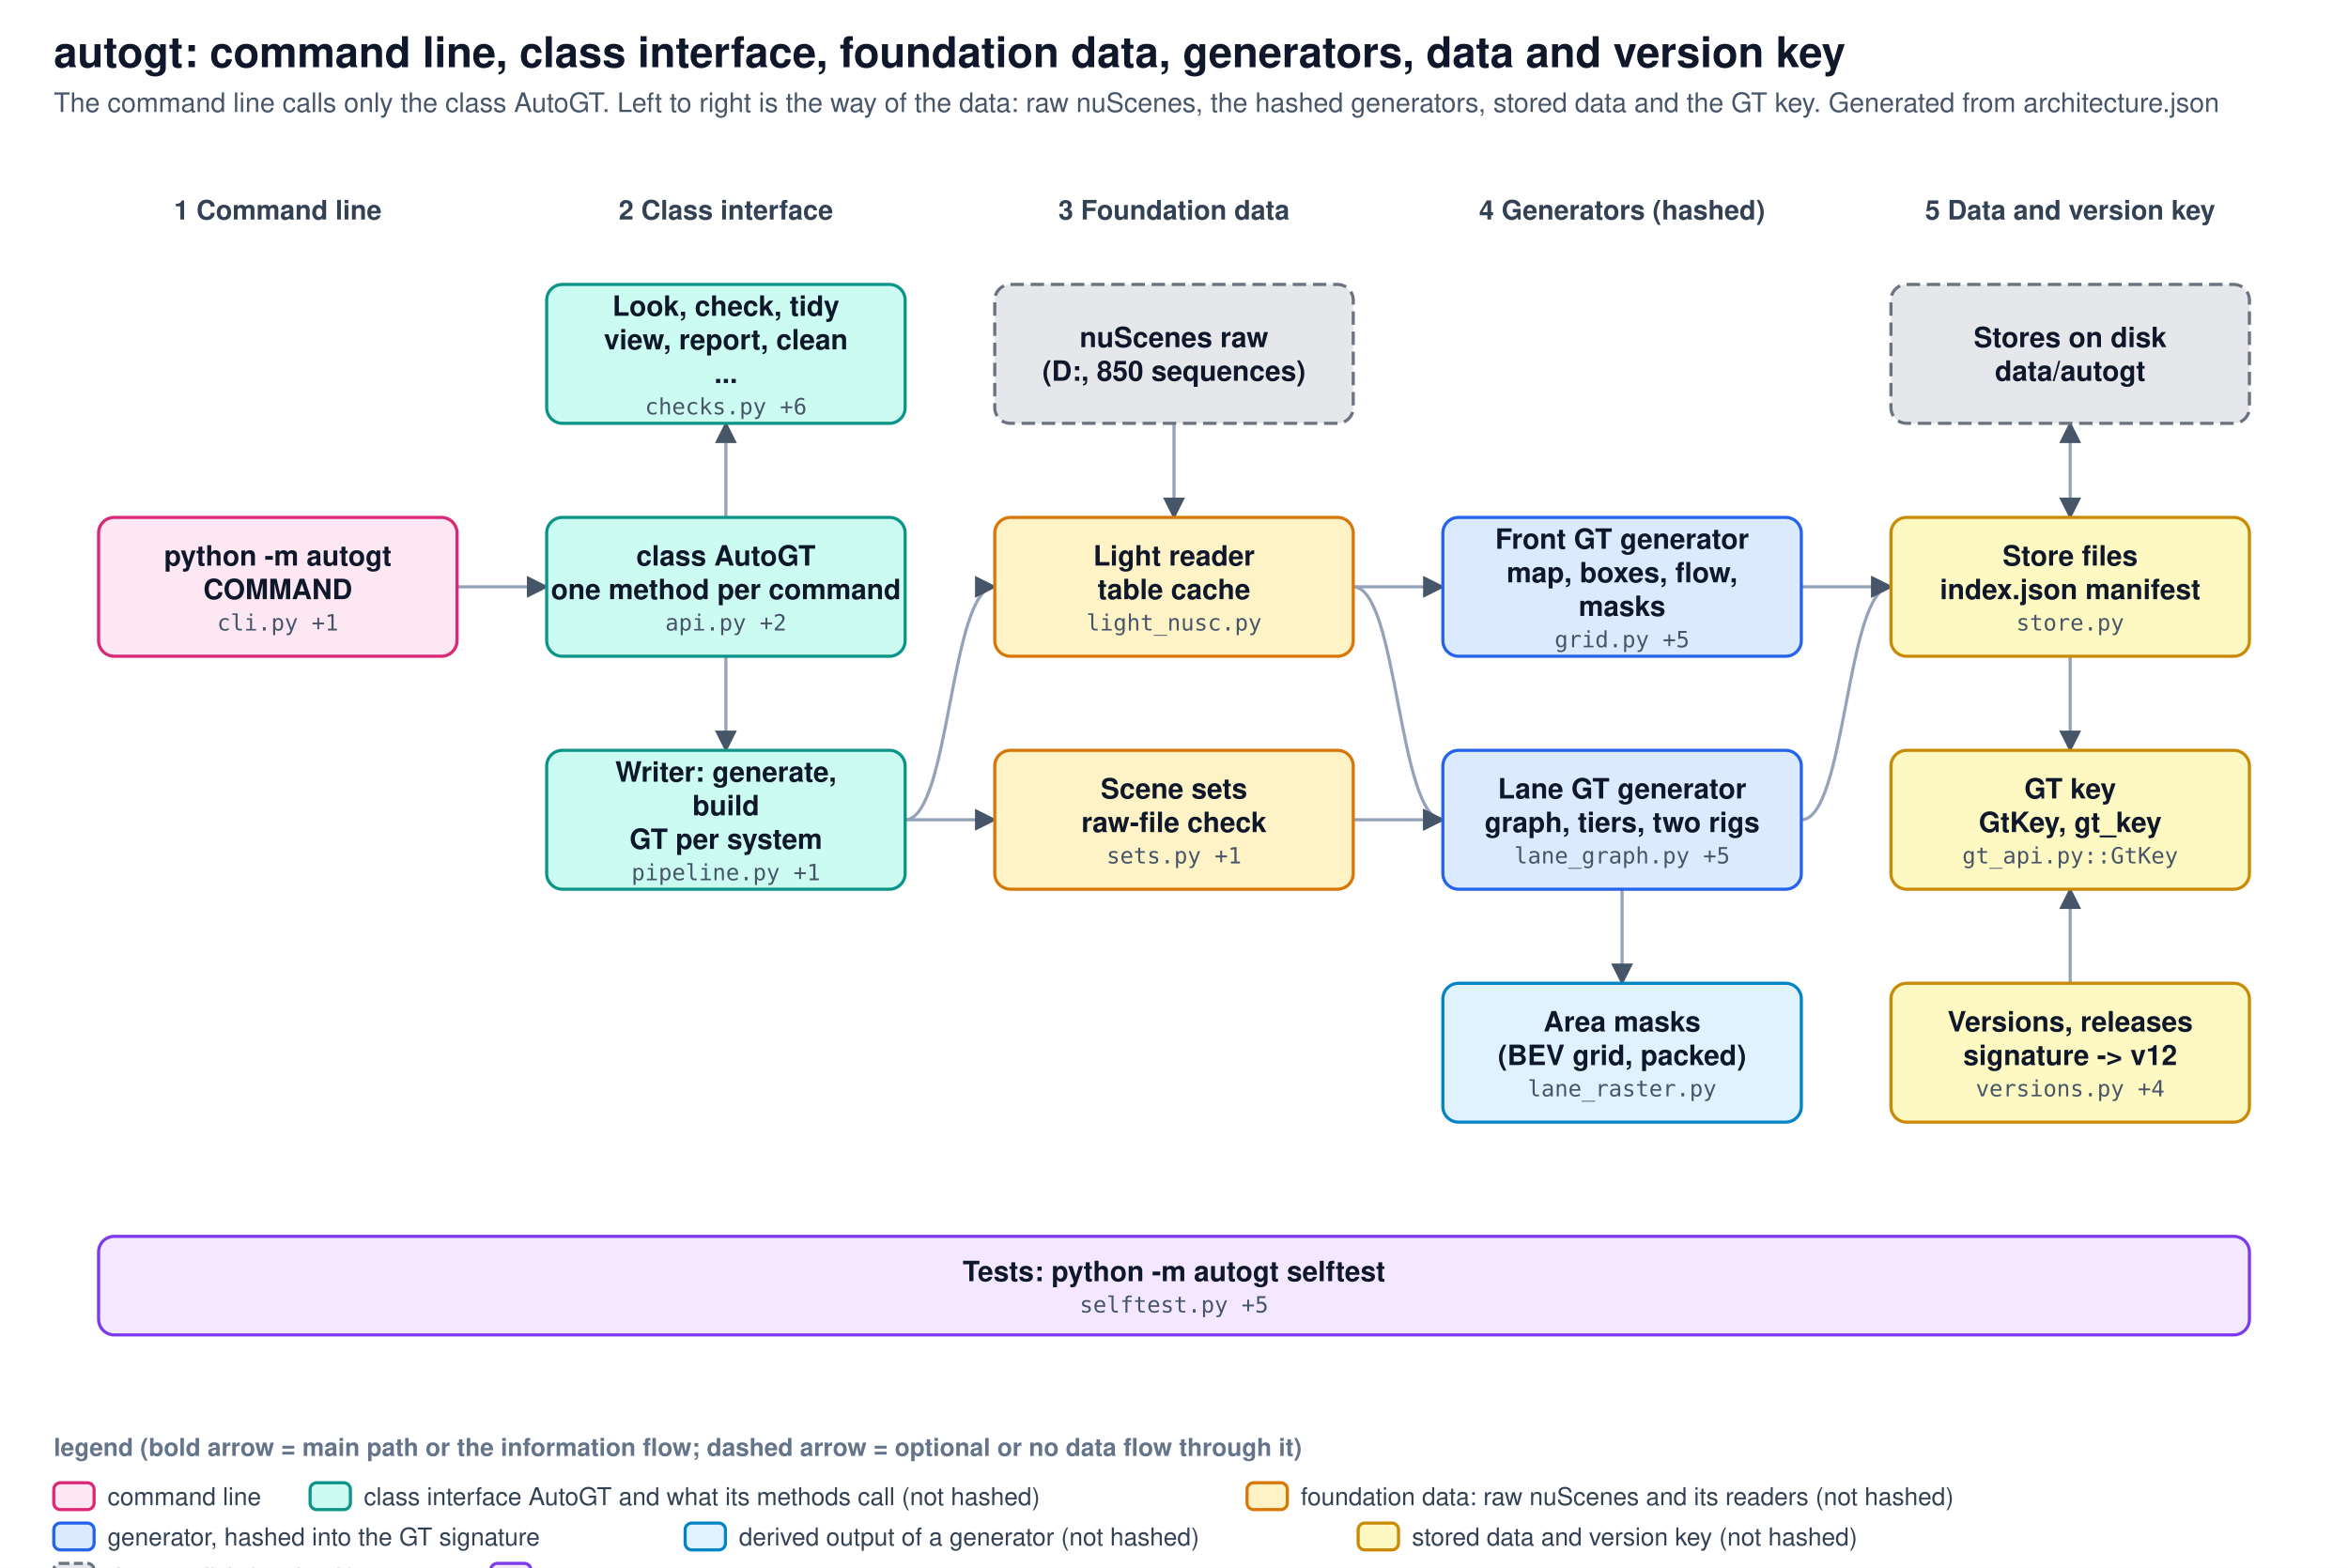
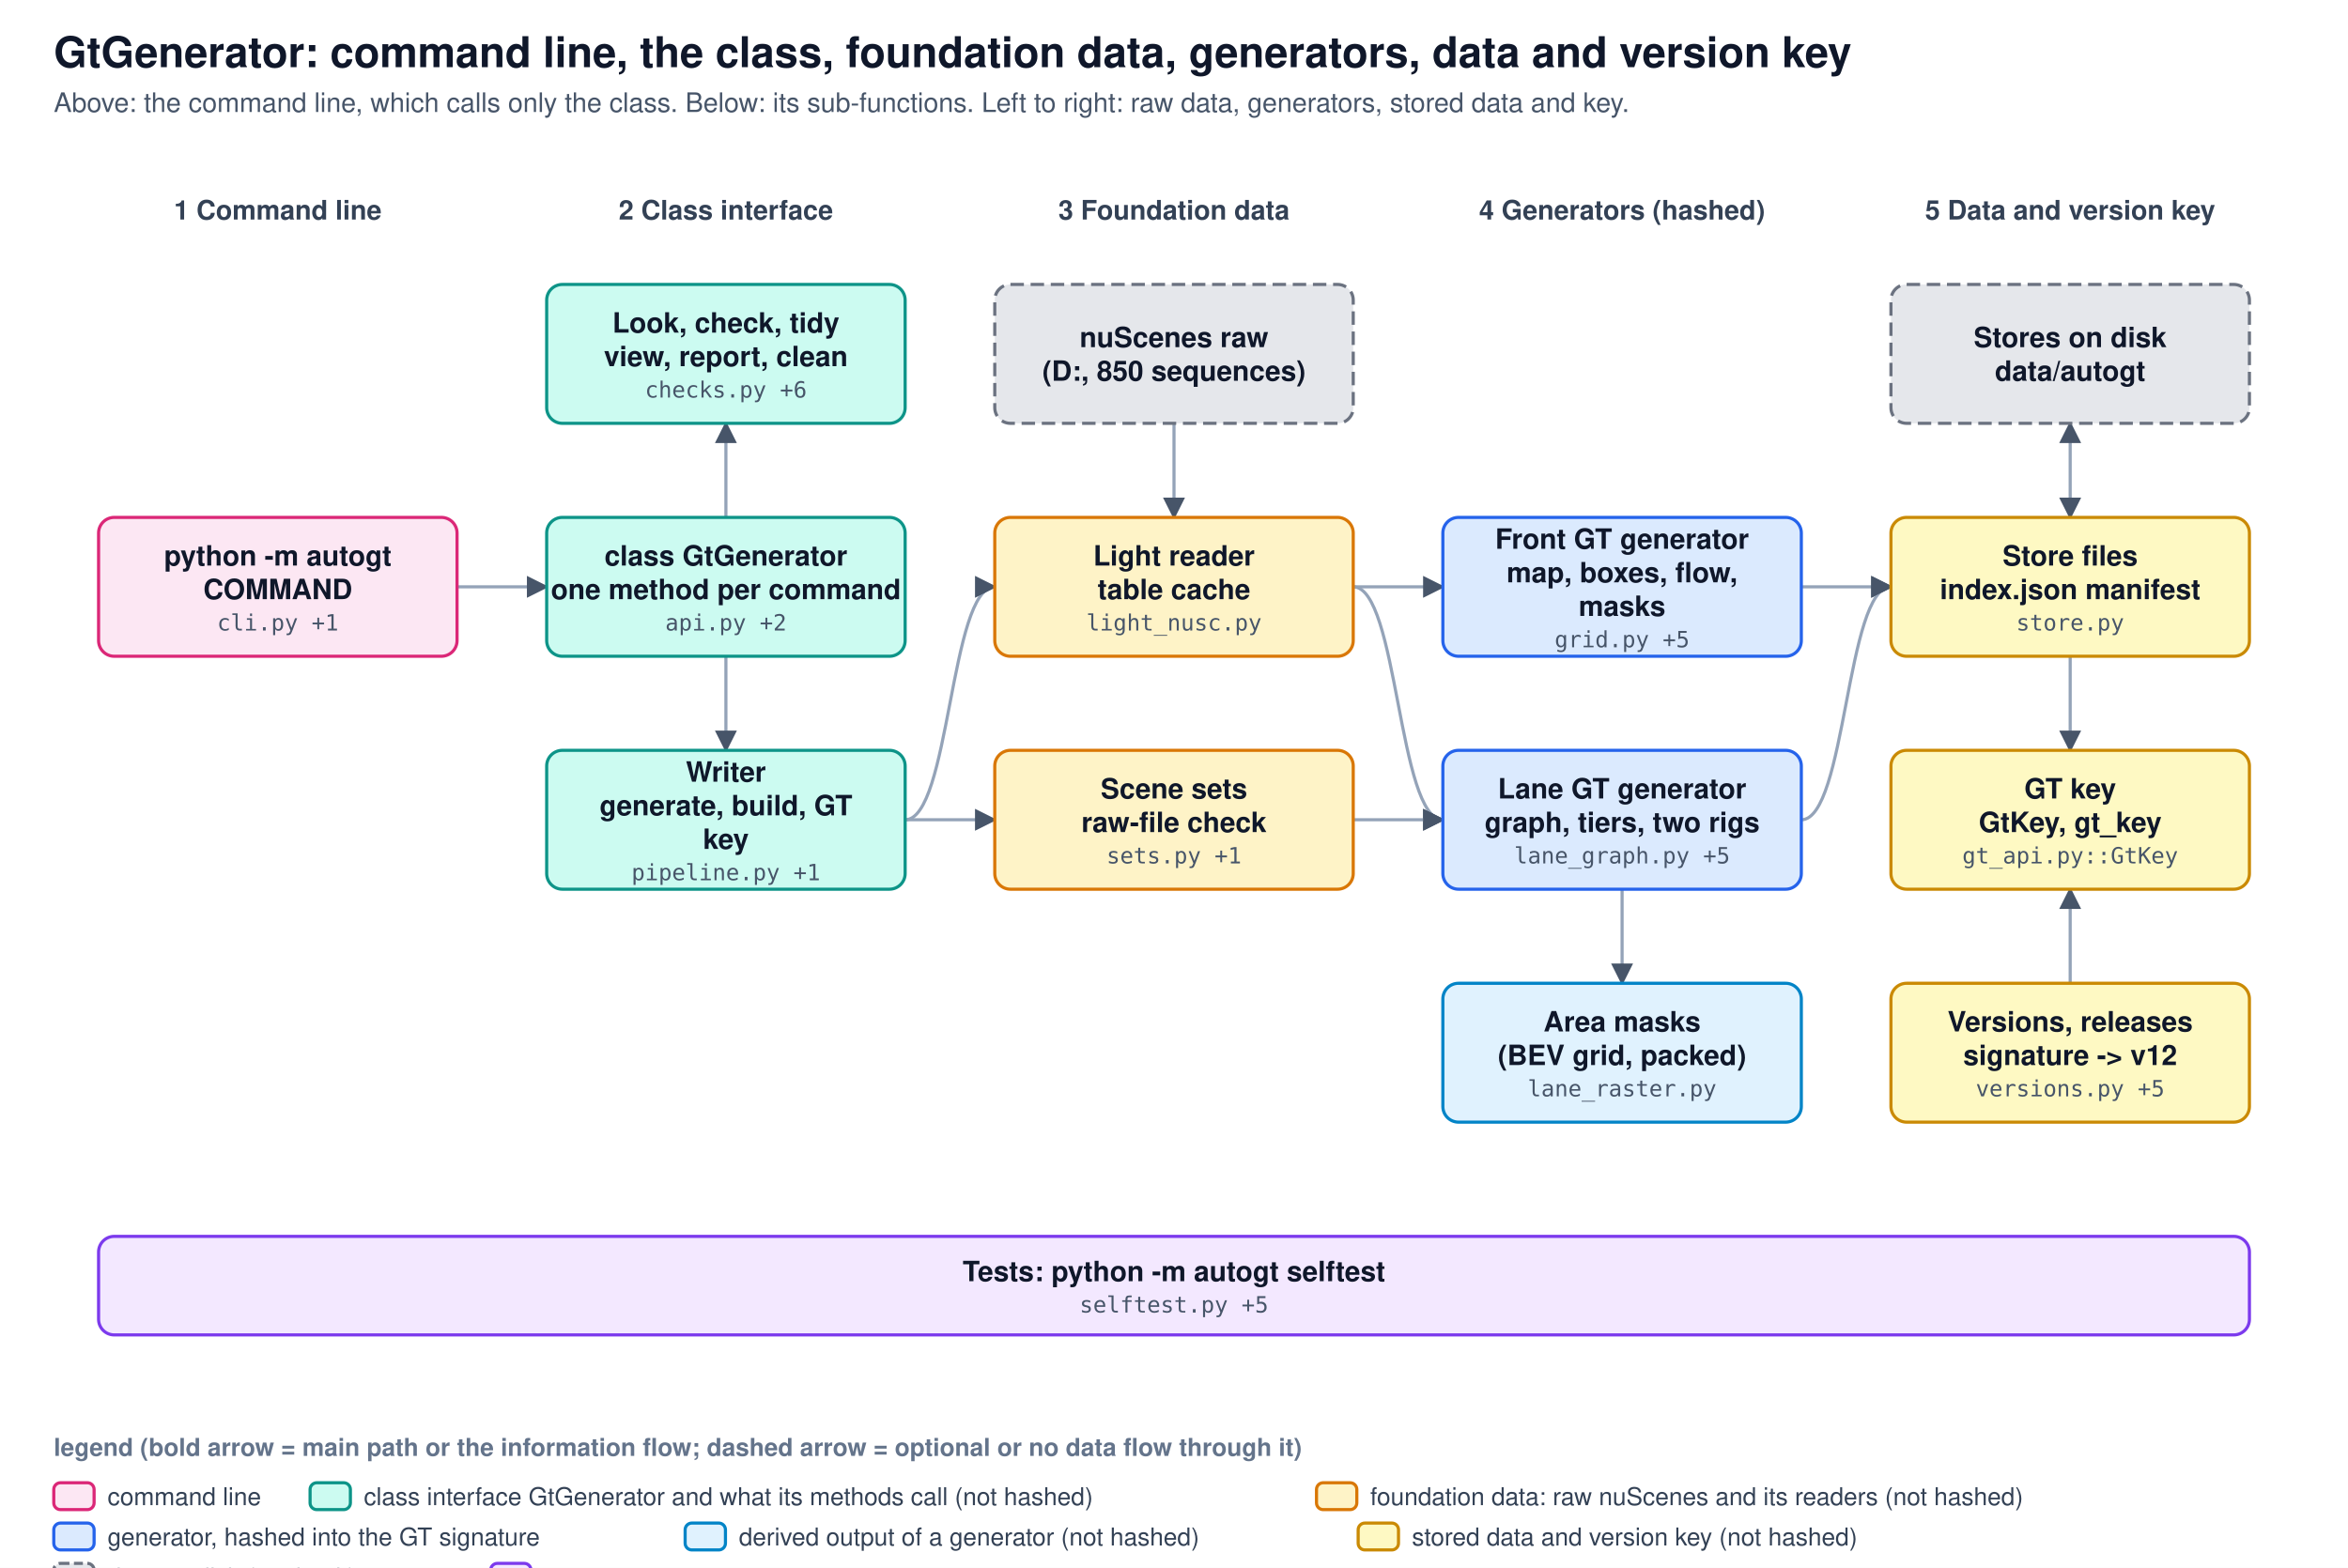
<svg xmlns="http://www.w3.org/2000/svg" viewBox="0 0 1048 700" width="1048" height="700" font-family="Segoe UI, Helvetica, Arial, sans-serif">
  <defs>
    <marker id="ah" viewBox="0 0 10 10" refX="9" refY="5" markerWidth="7" markerHeight="7" orient="auto-start-reverse">
      <path d="M0,0 L10,5 L0,10 z" fill="#475569" />
    </marker>
  </defs>
  <rect width="1048" height="700" fill="#ffffff" />
-   <text x="24" y="30" font-size="19" font-weight="700" fill="#0f172a">autogt: command line, class interface, foundation data, generators, data and version key</text>
-   <text x="24" y="50" font-size="12" fill="#475569">The command line calls only the class AutoGT. Left to right is the way of the data: raw nuScenes, the hashed generators, stored data and the GT key. Generated from architecture.json</text>
+   <text x="24" y="30" font-size="19" font-weight="700" fill="#0f172a">GtGenerator: command line, the class, foundation data, generators, data and version key</text>
+   <text x="24" y="50" font-size="12" fill="#475569">Above: the command line, which calls only the class. Below: its sub-functions. Left to right: raw data, generators, stored data and key.</text>
  <text x="124.0" y="98" font-size="12" font-weight="700" text-anchor="middle" fill="#334155">1 Command line</text>
  <text x="324.0" y="98" font-size="12" font-weight="700" text-anchor="middle" fill="#334155">2 Class interface</text>
  <text x="524.0" y="98" font-size="12" font-weight="700" text-anchor="middle" fill="#334155">3 Foundation data</text>
  <text x="724.0" y="98" font-size="12" font-weight="700" text-anchor="middle" fill="#334155">4 Generators (hashed)</text>
  <text x="924.0" y="98" font-size="12" font-weight="700" text-anchor="middle" fill="#334155">5 Data and version key</text>
  <path d="M204.0,262.0 C224.0,262.0 224.0,262.0 244.0,262.0" fill="none" stroke="#94a3b8" stroke-width="1.4" marker-end="url(#ah)" />
  <path d="M324.0,231.0 C324.0,210.0 324.0,210.0 324.0,189.0" fill="none" stroke="#94a3b8" stroke-width="1.4" marker-end="url(#ah)" />
  <path d="M324.0,293.0 C324.0,314.0 324.0,314.0 324.0,335.0" fill="none" stroke="#94a3b8" stroke-width="1.4" marker-end="url(#ah)" />
  <path d="M404.0,366.0 C424.0,366.0 424.0,366.0 444.0,366.0" fill="none" stroke="#94a3b8" stroke-width="1.4" marker-end="url(#ah)" />
  <path d="M404.0,366.0 C424.0,366.0 424.0,262.0 444.0,262.0" fill="none" stroke="#94a3b8" stroke-width="1.4" marker-end="url(#ah)" />
  <path d="M524.0,189.0 C524.0,210.0 524.0,210.0 524.0,231.0" fill="none" stroke="#94a3b8" stroke-width="1.4" marker-end="url(#ah)" />
  <path d="M604.0,262.0 C624.0,262.0 624.0,262.0 644.0,262.0" fill="none" stroke="#94a3b8" stroke-width="1.4" marker-end="url(#ah)" />
  <path d="M604.0,262.0 C624.0,262.0 624.0,366.0 644.0,366.0" fill="none" stroke="#94a3b8" stroke-width="1.4" marker-end="url(#ah)" />
  <path d="M604.0,366.0 C624.0,366.0 624.0,366.0 644.0,366.0" fill="none" stroke="#94a3b8" stroke-width="1.4" marker-end="url(#ah)" />
  <path d="M804.0,262.0 C824.0,262.0 824.0,262.0 844.0,262.0" fill="none" stroke="#94a3b8" stroke-width="1.4" marker-end="url(#ah)" />
  <path d="M804.0,366.0 C824.0,366.0 824.0,262.0 844.0,262.0" fill="none" stroke="#94a3b8" stroke-width="1.4" marker-end="url(#ah)" />
  <path d="M724.0,397.0 C724.0,418.0 724.0,418.0 724.0,439.0" fill="none" stroke="#94a3b8" stroke-width="1.4" marker-end="url(#ah)" />
  <path d="M924.0,231.0 C924.0,210.0 924.0,210.0 924.0,189.0" fill="none" stroke="#94a3b8" stroke-width="1.4" marker-start="url(#ah)" marker-end="url(#ah)" />
  <path d="M924.0,293.0 C924.0,314.0 924.0,314.0 924.0,335.0" fill="none" stroke="#94a3b8" stroke-width="1.4" marker-end="url(#ah)" />
  <path d="M924.0,439.0 C924.0,418.0 924.0,418.0 924.0,397.0" fill="none" stroke="#94a3b8" stroke-width="1.4" marker-end="url(#ah)" />
  <g>
    <rect x="44" y="231.0" width="160" height="62" rx="7" fill="#fce7f3" stroke="#db2777" stroke-width="1.4" />
    <text x="124.0" y="252.5" font-size="12.5" font-weight="600" text-anchor="middle" fill="#0f172a">python -m autogt</text>
    <text x="124.0" y="267.5" font-size="12.5" font-weight="600" text-anchor="middle" fill="#0f172a">COMMAND</text>
    <text x="124.0" y="281.5" font-size="10" text-anchor="middle" fill="#475569" font-family="Consolas, Menlo, monospace">cli.py +1</text>
  </g>
  <g>
    <rect x="244" y="127.0" width="160" height="62" rx="7" fill="#ccfbf1" stroke="#0d9488" stroke-width="1.4" />
-     <text x="324.0" y="141.0" font-size="12.5" font-weight="600" text-anchor="middle" fill="#0f172a">Look, check, tidy</text>
-     <text x="324.0" y="156.0" font-size="12.5" font-weight="600" text-anchor="middle" fill="#0f172a">view, report, clean</text>
-     <text x="324.0" y="171.0" font-size="12.5" font-weight="600" text-anchor="middle" fill="#0f172a">...</text>
-     <text x="324.0" y="185.0" font-size="10" text-anchor="middle" fill="#475569" font-family="Consolas, Menlo, monospace">checks.py +6</text>
+     <text x="324.0" y="148.5" font-size="12.5" font-weight="600" text-anchor="middle" fill="#0f172a">Look, check, tidy</text>
+     <text x="324.0" y="163.5" font-size="12.5" font-weight="600" text-anchor="middle" fill="#0f172a">view, report, clean</text>
+     <text x="324.0" y="177.5" font-size="10" text-anchor="middle" fill="#475569" font-family="Consolas, Menlo, monospace">checks.py +6</text>
  </g>
  <g>
    <rect x="244" y="231.0" width="160" height="62" rx="7" fill="#ccfbf1" stroke="#0d9488" stroke-width="1.4" />
-     <text x="324.0" y="252.5" font-size="12.5" font-weight="600" text-anchor="middle" fill="#0f172a">class AutoGT</text>
+     <text x="324.0" y="252.5" font-size="12.5" font-weight="600" text-anchor="middle" fill="#0f172a">class GtGenerator</text>
    <text x="324.0" y="267.5" font-size="12.5" font-weight="600" text-anchor="middle" fill="#0f172a">one method per command</text>
    <text x="324.0" y="281.5" font-size="10" text-anchor="middle" fill="#475569" font-family="Consolas, Menlo, monospace">api.py +2</text>
  </g>
  <g>
    <rect x="244" y="335.0" width="160" height="62" rx="7" fill="#ccfbf1" stroke="#0d9488" stroke-width="1.4" />
-     <text x="324.0" y="349.0" font-size="12.5" font-weight="600" text-anchor="middle" fill="#0f172a">Writer: generate,</text>
-     <text x="324.0" y="364.0" font-size="12.5" font-weight="600" text-anchor="middle" fill="#0f172a">build</text>
-     <text x="324.0" y="379.0" font-size="12.5" font-weight="600" text-anchor="middle" fill="#0f172a">GT per system</text>
+     <text x="324.0" y="349.0" font-size="12.5" font-weight="600" text-anchor="middle" fill="#0f172a">Writer</text>
+     <text x="324.0" y="364.0" font-size="12.5" font-weight="600" text-anchor="middle" fill="#0f172a">generate, build, GT</text>
+     <text x="324.0" y="379.0" font-size="12.5" font-weight="600" text-anchor="middle" fill="#0f172a">key</text>
    <text x="324.0" y="393.0" font-size="10" text-anchor="middle" fill="#475569" font-family="Consolas, Menlo, monospace">pipeline.py +1</text>
  </g>
  <g>
    <rect x="444" y="127.0" width="160" height="62" rx="7" fill="#e5e7eb" stroke="#6b7280" stroke-width="1.4" stroke-dasharray="6 3" />
    <text x="524.0" y="155.0" font-size="12.5" font-weight="600" text-anchor="middle" fill="#0f172a">nuScenes raw</text>
    <text x="524.0" y="170.0" font-size="12.5" font-weight="600" text-anchor="middle" fill="#0f172a">(D:, 850 sequences)</text>
  </g>
  <g>
    <rect x="444" y="231.0" width="160" height="62" rx="7" fill="#fef3c7" stroke="#d97706" stroke-width="1.4" />
    <text x="524.0" y="252.5" font-size="12.5" font-weight="600" text-anchor="middle" fill="#0f172a">Light reader</text>
    <text x="524.0" y="267.5" font-size="12.5" font-weight="600" text-anchor="middle" fill="#0f172a">table cache</text>
    <text x="524.0" y="281.5" font-size="10" text-anchor="middle" fill="#475569" font-family="Consolas, Menlo, monospace">light_nusc.py</text>
  </g>
  <g>
    <rect x="444" y="335.0" width="160" height="62" rx="7" fill="#fef3c7" stroke="#d97706" stroke-width="1.4" />
    <text x="524.0" y="356.5" font-size="12.5" font-weight="600" text-anchor="middle" fill="#0f172a">Scene sets</text>
    <text x="524.0" y="371.5" font-size="12.5" font-weight="600" text-anchor="middle" fill="#0f172a">raw-file check</text>
    <text x="524.0" y="385.5" font-size="10" text-anchor="middle" fill="#475569" font-family="Consolas, Menlo, monospace">sets.py +1</text>
  </g>
  <g>
    <rect x="644" y="231.0" width="160" height="62" rx="7" fill="#dbeafe" stroke="#2563eb" stroke-width="1.4" />
    <text x="724.0" y="245.0" font-size="12.5" font-weight="600" text-anchor="middle" fill="#0f172a">Front GT generator</text>
    <text x="724.0" y="260.0" font-size="12.5" font-weight="600" text-anchor="middle" fill="#0f172a">map, boxes, flow,</text>
    <text x="724.0" y="275.0" font-size="12.5" font-weight="600" text-anchor="middle" fill="#0f172a">masks</text>
    <text x="724.0" y="289.0" font-size="10" text-anchor="middle" fill="#475569" font-family="Consolas, Menlo, monospace">grid.py +5</text>
  </g>
  <g>
    <rect x="644" y="335.0" width="160" height="62" rx="7" fill="#dbeafe" stroke="#2563eb" stroke-width="1.4" />
    <text x="724.0" y="356.5" font-size="12.5" font-weight="600" text-anchor="middle" fill="#0f172a">Lane GT generator</text>
    <text x="724.0" y="371.5" font-size="12.5" font-weight="600" text-anchor="middle" fill="#0f172a">graph, tiers, two rigs</text>
    <text x="724.0" y="385.5" font-size="10" text-anchor="middle" fill="#475569" font-family="Consolas, Menlo, monospace">lane_graph.py +5</text>
  </g>
  <g>
    <rect x="644" y="439.0" width="160" height="62" rx="7" fill="#e0f2fe" stroke="#0284c7" stroke-width="1.4" />
    <text x="724.0" y="460.5" font-size="12.5" font-weight="600" text-anchor="middle" fill="#0f172a">Area masks</text>
    <text x="724.0" y="475.5" font-size="12.5" font-weight="600" text-anchor="middle" fill="#0f172a">(BEV grid, packed)</text>
    <text x="724.0" y="489.5" font-size="10" text-anchor="middle" fill="#475569" font-family="Consolas, Menlo, monospace">lane_raster.py</text>
  </g>
  <g>
    <rect x="844" y="127.0" width="160" height="62" rx="7" fill="#e5e7eb" stroke="#6b7280" stroke-width="1.4" stroke-dasharray="6 3" />
    <text x="924.0" y="155.0" font-size="12.5" font-weight="600" text-anchor="middle" fill="#0f172a">Stores on disk</text>
    <text x="924.0" y="170.0" font-size="12.5" font-weight="600" text-anchor="middle" fill="#0f172a">data/autogt</text>
  </g>
  <g>
    <rect x="844" y="231.0" width="160" height="62" rx="7" fill="#fef9c3" stroke="#ca8a04" stroke-width="1.4" />
    <text x="924.0" y="252.5" font-size="12.5" font-weight="600" text-anchor="middle" fill="#0f172a">Store files</text>
    <text x="924.0" y="267.5" font-size="12.5" font-weight="600" text-anchor="middle" fill="#0f172a">index.json manifest</text>
    <text x="924.0" y="281.5" font-size="10" text-anchor="middle" fill="#475569" font-family="Consolas, Menlo, monospace">store.py</text>
  </g>
  <g>
    <rect x="844" y="335.0" width="160" height="62" rx="7" fill="#fef9c3" stroke="#ca8a04" stroke-width="1.4" />
    <text x="924.0" y="356.5" font-size="12.5" font-weight="600" text-anchor="middle" fill="#0f172a">GT key</text>
    <text x="924.0" y="371.5" font-size="12.5" font-weight="600" text-anchor="middle" fill="#0f172a">GtKey, gt_key</text>
    <text x="924.0" y="385.5" font-size="10" text-anchor="middle" fill="#475569" font-family="Consolas, Menlo, monospace">gt_api.py::GtKey</text>
  </g>
  <g>
    <rect x="844" y="439.0" width="160" height="62" rx="7" fill="#fef9c3" stroke="#ca8a04" stroke-width="1.4" />
    <text x="924.0" y="460.5" font-size="12.5" font-weight="600" text-anchor="middle" fill="#0f172a">Versions, releases</text>
    <text x="924.0" y="475.5" font-size="12.5" font-weight="600" text-anchor="middle" fill="#0f172a">signature -&gt; v12</text>
-     <text x="924.0" y="489.5" font-size="10" text-anchor="middle" fill="#475569" font-family="Consolas, Menlo, monospace">versions.py +4</text>
+     <text x="924.0" y="489.5" font-size="10" text-anchor="middle" fill="#475569" font-family="Consolas, Menlo, monospace">versions.py +5</text>
  </g>
  <g>
    <rect x="44" y="552.0" width="960" height="44" rx="7" fill="#f3e8ff" stroke="#7c3aed" stroke-width="1.4" />
    <text x="524.0" y="572.0" font-size="12.5" font-weight="600" text-anchor="middle" fill="#0f172a">Tests: python -m autogt selftest</text>
    <text x="524.0" y="586.0" font-size="10" text-anchor="middle" fill="#475569" font-family="Consolas, Menlo, monospace">selftest.py +5</text>
  </g>
  <text x="24" y="650" font-size="11" font-weight="600" fill="#64748b">legend (bold arrow = main path or the information flow; dashed arrow = optional or no data flow through it)</text>
  <rect x="24" y="662" width="18" height="12" rx="3" fill="#fce7f3" stroke="#db2777" stroke-width="1.4" />
  <text x="48" y="672" font-size="11" fill="#334155">command line</text>
  <rect x="138.4" y="662" width="18" height="12" rx="3" fill="#ccfbf1" stroke="#0d9488" stroke-width="1.4" />
-   <text x="162.4" y="672" font-size="11" fill="#334155">class interface AutoGT and what its methods call (not hashed)</text>
-   <rect x="556.6" y="662" width="18" height="12" rx="3" fill="#fef3c7" stroke="#d97706" stroke-width="1.4" />
-   <text x="580.6" y="672" font-size="11" fill="#334155">foundation data: raw nuScenes and its readers (not hashed)</text>
+   <text x="162.4" y="672" font-size="11" fill="#334155">class interface GtGenerator and what its methods call (not hashed)</text>
+   <rect x="587.6" y="662" width="18" height="12" rx="3" fill="#fef3c7" stroke="#d97706" stroke-width="1.4" />
+   <text x="611.6" y="672" font-size="11" fill="#334155">foundation data: raw nuScenes and its readers (not hashed)</text>
  <rect x="24" y="680" width="18" height="12" rx="3" fill="#dbeafe" stroke="#2563eb" stroke-width="1.4" />
  <text x="48" y="690" font-size="11" fill="#334155">generator, hashed into the GT signature</text>
  <rect x="305.8" y="680" width="18" height="12" rx="3" fill="#e0f2fe" stroke="#0284c7" stroke-width="1.4" />
  <text x="329.8" y="690" font-size="11" fill="#334155">derived output of a generator (not hashed)</text>
  <rect x="606.2" y="680" width="18" height="12" rx="3" fill="#fef9c3" stroke="#ca8a04" stroke-width="1.4" />
  <text x="630.2" y="690" font-size="11" fill="#334155">stored data and version key (not hashed)</text>
  <rect x="24" y="698" width="18" height="12" rx="3" fill="#e5e7eb" stroke="#6b7280" stroke-width="1.4" stroke-dasharray="4 2" />
  <text x="48" y="708" font-size="11" fill="#334155">data on disk (not in git)</text>
  <rect x="219.0" y="698" width="18" height="12" rx="3" fill="#f3e8ff" stroke="#7c3aed" stroke-width="1.4" />
  <text x="243.0" y="708" font-size="11" fill="#334155">tests</text>
</svg>
